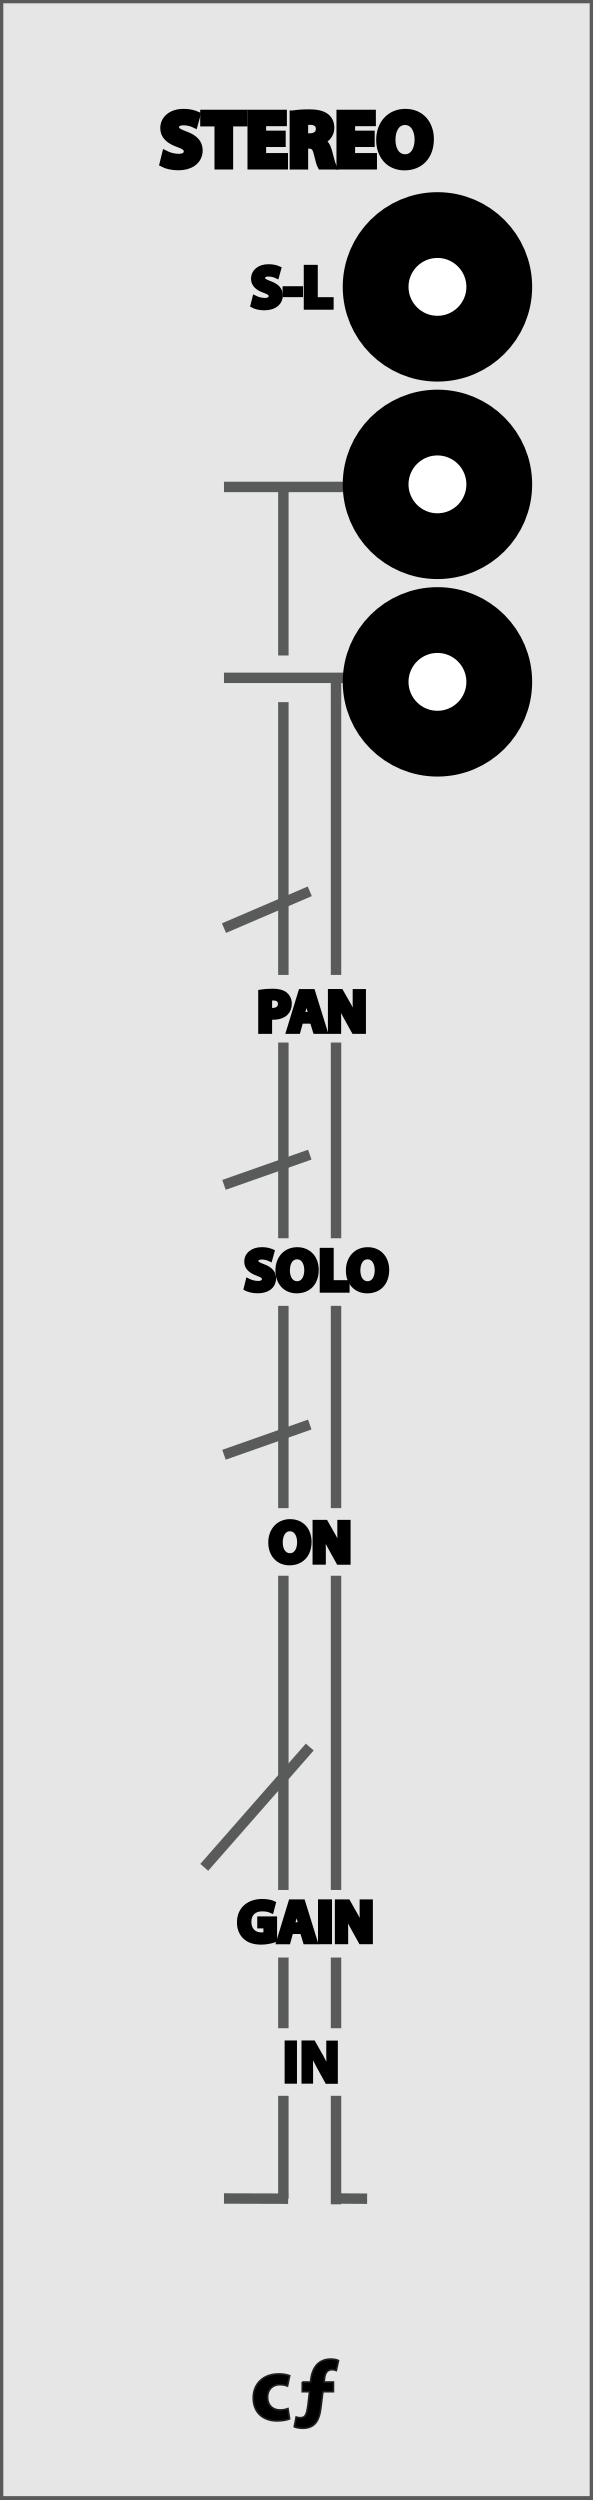
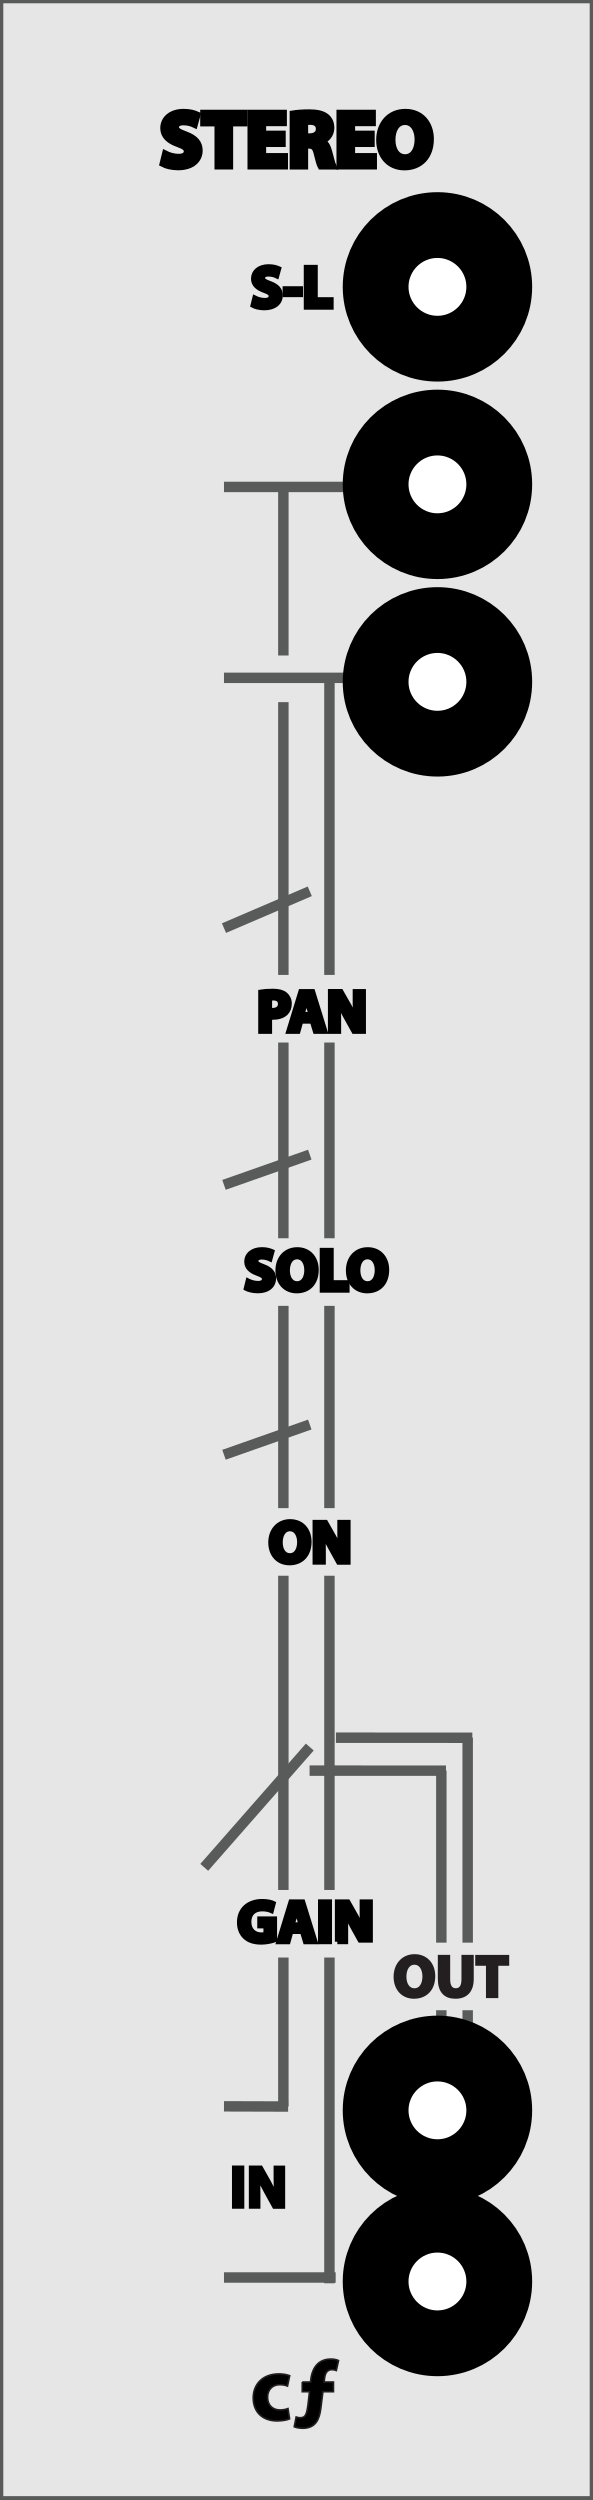
<svg xmlns="http://www.w3.org/2000/svg" version="1.1" id="svg4541" x="0px" y="0px" width="90.135px" height="380px" viewBox="0 0 90.135 380" enable-background="new 0 0 90.135 380" xml:space="preserve">
  <path id="path33453" fill="#E6E6E6" stroke="#595A5A" stroke-miterlimit="10" d="M0,0h90.135v379.912H0V0z" />
-   <line fill="none" stroke="#595A5A" stroke-width="1.586" stroke-miterlimit="10" x1="43.072" y1="74.014" x2="43.072" y2="334.202" />
-   <line fill="none" stroke="#595A5A" stroke-width="1.586" stroke-miterlimit="10" x1="51.075" y1="103.02" x2="51.075" y2="335.055" />
-   <line fill="none" stroke="#595A5A" stroke-width="1.586" stroke-miterlimit="10" x1="34.045" y1="334.172" x2="43.795" y2="334.202" />
-   <line fill="none" stroke="#595A5A" stroke-width="1.586" stroke-miterlimit="10" x1="51.023" y1="334.172" x2="55.804" y2="334.202" />
-   <rect x="32.99" y="308.292" fill="#E6E6E6" width="26.153" height="10.272" />
+   <line fill="none" stroke="#595A5A" stroke-width="1.586" stroke-miterlimit="10" x1="43.072" y1="74.014" x2="43.072" y2="320.192" />
+   <line fill="none" stroke="#595A5A" stroke-width="1.586" stroke-miterlimit="10" x1="50.074" y1="103.02" x2="50.074" y2="347.062" />
+   <line fill="none" stroke="#595A5A" stroke-width="1.586" stroke-miterlimit="10" x1="34.045" y1="320.162" x2="43.795" y2="320.192" />
+   <line fill="none" stroke="#595A5A" stroke-width="1.586" stroke-miterlimit="10" x1="51.022" y1="346.18" x2="34.045" y2="346.18" />
+   <rect x="14.979" y="327.299" fill="#E6E6E6" width="26.151" height="10.272" />
  <g>
-     <path stroke="#000000" stroke-width="0.5" stroke-miterlimit="10" d="M44.89,310.402v6.068h-1.376v-6.068H44.89z" />
-     <path stroke="#000000" stroke-width="0.5" stroke-miterlimit="10" d="M46.078,316.471v-6.066h1.604l1.26,2.229   c0.36,0.646,0.721,1.396,0.991,2.079h0.026c-0.09-0.801-0.116-1.62-0.116-2.523v-1.771h1.26v6.065h-1.44l-1.296-2.348   c-0.36-0.646-0.757-1.438-1.055-2.146L47.285,312c0.036,0.802,0.054,1.654,0.054,2.646v1.826h-1.261V316.471z" />
+     <path stroke="#000000" stroke-width="0.5" stroke-miterlimit="10" d="M36.885,329.409v6.068h-1.376v-6.068H36.885z" />
+     <path stroke="#000000" stroke-width="0.5" stroke-miterlimit="10" d="M38.073,335.478v-6.066h1.604l1.259,2.229   c0.359,0.646,0.72,1.396,0.99,2.079h0.026c-0.09-0.801-0.116-1.62-0.116-2.523v-1.771h1.259v6.065h-1.439l-1.295-2.348   c-0.36-0.646-0.757-1.438-1.055-2.146l-0.026,0.01c0.036,0.802,0.054,1.654,0.054,2.646v1.826h-1.26V335.478z" />
  </g>
  <rect x="8.978" y="287.275" fill="#E6E6E6" width="52.162" height="10.271" />
  <g>
    <path stroke="#231F20" stroke-width="0.25" stroke-miterlimit="10" d="M44.021,367.67c-0.378,0.168-1.092,0.309-1.905,0.309   c-2.213,0-3.628-1.346-3.628-3.502c0-2.004,1.373-3.643,3.922-3.643c0.561,0,1.177,0.1,1.625,0.268l-0.336,1.582   c-0.252-0.104-0.63-0.211-1.19-0.211c-1.121,0-1.849,0.799-1.835,1.92c0,1.26,0.84,1.92,1.877,1.92   c0.504,0,0.896-0.086,1.219-0.211L44.021,367.67z" />
-     <path stroke="#231F20" stroke-width="0.25" stroke-miterlimit="10" d="M45.937,362.066h1.274l0.042-0.448   c0.111-0.938,0.63-3.039,3.039-3.039c0.477,0,0.911,0.098,1.163,0.224l-0.336,1.514c-0.169-0.062-0.394-0.127-0.659-0.127   c-0.7,0-1.036,0.506-1.12,1.271l-0.084,0.605h1.429v1.479H49.08l-0.312,2.493c-0.211,1.709-0.785,3.062-2.771,3.062   c-0.575-0.015-1.065-0.125-1.275-0.231l0.294-1.479c0.21,0.084,0.434,0.105,0.659,0.105c0.7-0.021,0.938-0.396,1.139-1.982   l0.229-1.968H45.94v-1.479h-0.004V362.066z" />
+     <path stroke="#231F20" stroke-width="0.25" stroke-miterlimit="10" d="M45.937,362.066h1.274l0.042-0.448   c0.111-0.938,0.63-3.039,3.039-3.039c0.477,0,0.911,0.098,1.163,0.224l-0.336,1.514c-0.169-0.062-0.394-0.127-0.659-0.127   c-0.7,0-1.036,0.506-1.12,1.271l-0.084,0.605h1.429v1.479H49.08l-0.312,2.493c-0.211,1.709-0.785,3.062-2.771,3.062   c-0.575-0.015-1.065-0.125-1.275-0.23l0.294-1.479c0.21,0.084,0.434,0.104,0.659,0.104c0.7-0.021,0.938-0.396,1.139-1.981   l0.229-1.969H45.94v-1.479H45.937L45.937,362.066L45.937,362.066z" />
  </g>
  <g>
    <path stroke="#000000" stroke-width="0.75" stroke-miterlimit="10" d="M117.161,279.977h-1.628v-1.146h4.661v1.146h-1.655v4.916   h-1.377L117.161,279.977L117.161,279.977z" />
-     <path stroke="#000000" stroke-width="0.75" stroke-miterlimit="10" d="M120.924,278.904c0.44-0.07,1.099-0.125,1.828-0.125   c0.899,0,1.529,0.135,1.962,0.477c0.359,0.289,0.559,0.712,0.559,1.27c0,0.774-0.549,1.312-1.064,1.494v0.027   c0.423,0.172,0.65,0.576,0.812,1.135c0.188,0.688,0.377,1.479,0.492,1.711h-1.402c-0.103-0.172-0.24-0.666-0.422-1.414   c-0.162-0.756-0.428-0.963-0.979-0.973h-0.414v2.387h-1.354v-5.988H120.924L120.924,278.904z M122.282,281.516h0.539   c0.686,0,1.09-0.342,1.09-0.873c0-0.559-0.378-0.836-1.008-0.846c-0.334,0-0.521,0.027-0.621,0.045V281.516z" />
+     <path stroke="#000000" stroke-width="0.75" stroke-miterlimit="10" d="M120.924,278.904c0.44-0.07,1.099-0.125,1.828-0.125   c0.899,0,1.529,0.135,1.962,0.477c0.359,0.289,0.559,0.712,0.559,1.27c0,0.774-0.549,1.312-1.063,1.494v0.027   c0.423,0.172,0.649,0.576,0.812,1.135c0.188,0.688,0.377,1.479,0.492,1.711h-1.402c-0.103-0.172-0.239-0.666-0.422-1.414   c-0.162-0.756-0.428-0.963-0.979-0.973h-0.414v2.387h-1.354v-5.988H120.924L120.924,278.904z M122.282,281.516h0.539   c0.686,0,1.09-0.342,1.09-0.873c0-0.559-0.378-0.836-1.008-0.846c-0.334,0-0.521,0.027-0.621,0.045V281.516z" />
    <path stroke="#000000" stroke-width="0.75" stroke-miterlimit="10" d="M129.869,282.326h-2.231v1.439h2.493v1.127h-3.871v-6.068   h3.745v1.125h-2.367v1.261h2.231V282.326L129.869,282.326z" />
-     <path stroke="#000000" stroke-width="0.75" stroke-miterlimit="10" d="M131.11,283.479c0.367,0.189,0.937,0.379,1.521,0.379   c0.63,0,0.963-0.262,0.963-0.646c0-0.378-0.288-0.604-1.018-0.854c-1.009-0.354-1.666-0.906-1.666-1.791   c0-1.034,0.864-1.827,2.296-1.827c0.684,0,1.188,0.146,1.548,0.312l-0.306,1.104c-0.243-0.115-0.676-0.289-1.27-0.289   c-0.602,0-0.89,0.271-0.89,0.587c0,0.391,0.349,0.562,1.125,0.854c1.069,0.396,1.576,0.951,1.576,1.812   c0,1.021-0.783,1.886-2.449,1.886c-0.688,0-1.377-0.184-1.722-0.368L131.11,283.479z" />
+     <path stroke="#000000" stroke-width="0.75" stroke-miterlimit="10" d="M131.11,283.479c0.367,0.189,0.937,0.379,1.521,0.379   c0.63,0,0.963-0.262,0.963-0.646c0-0.378-0.288-0.604-1.018-0.854c-1.009-0.354-1.666-0.905-1.666-1.791   c0-1.033,0.864-1.826,2.296-1.826c0.684,0,1.188,0.146,1.548,0.312l-0.306,1.104c-0.243-0.115-0.676-0.289-1.27-0.289   c-0.603,0-0.891,0.271-0.891,0.587c0,0.392,0.35,0.562,1.125,0.854c1.068,0.396,1.576,0.95,1.576,1.812   c0,1.021-0.783,1.886-2.449,1.886c-0.688,0-1.377-0.184-1.723-0.367L131.11,283.479z" />
    <path stroke="#000000" stroke-width="0.75" stroke-miterlimit="10" d="M137.302,278.824v2.332h2.26v-2.332h1.369v6.068h-1.369   v-2.539h-2.26v2.539h-1.377v-6.068H137.302z" />
-     <path stroke="#000000" stroke-width="0.75" stroke-miterlimit="10" d="M147.681,281.795c0,1.99-1.207,3.196-2.979,3.196   c-1.803,0-2.854-1.359-2.854-3.089c0-1.818,1.154-3.178,2.945-3.178C146.663,278.725,147.681,280.121,147.681,281.795z    M143.296,281.876c0,1.188,0.559,2.026,1.477,2.026c0.936,0,1.459-0.883,1.459-2.062c0-1.089-0.521-2.025-1.467-2.025   C143.836,279.814,143.296,280.697,143.296,281.876z" />
+     <path stroke="#000000" stroke-width="0.75" stroke-miterlimit="10" d="M147.681,281.795c0,1.99-1.207,3.196-2.979,3.196   c-1.803,0-2.854-1.359-2.854-3.089c0-1.818,1.153-3.178,2.944-3.178C146.663,278.725,147.681,280.121,147.681,281.795z    M143.296,281.876c0,1.188,0.559,2.026,1.477,2.026c0.937,0,1.459-0.883,1.459-2.062c0-1.089-0.521-2.025-1.467-2.025   C143.836,279.814,143.296,280.697,143.296,281.876z" />
    <path stroke="#000000" stroke-width="0.75" stroke-miterlimit="10" d="M148.577,278.824h1.379v4.916h2.412v1.152h-3.791V278.824z" />
-     <path stroke="#000000" stroke-width="0.75" stroke-miterlimit="10" d="M153.177,278.904c0.506-0.08,1.162-0.125,1.855-0.125   c1.146,0,1.896,0.207,2.479,0.646c0.631,0.47,1.022,1.218,1.022,2.287c0,1.16-0.425,1.962-1.011,2.457   c-0.646,0.531-1.605,0.783-2.799,0.783c-0.711,0-1.223-0.046-1.562-0.093V278.9h0.004v0.004H153.177z M154.556,283.857   c0.116,0.021,0.305,0.021,0.479,0.021c1.239,0.015,2.057-0.675,2.057-2.124c0.013-1.261-0.729-1.928-1.905-1.928   c-0.312,0-0.504,0.021-0.621,0.055L154.556,283.857L154.556,283.857z" />
+     <path stroke="#000000" stroke-width="0.75" stroke-miterlimit="10" d="M153.177,278.904c0.506-0.08,1.162-0.125,1.855-0.125   c1.146,0,1.896,0.207,2.479,0.646c0.631,0.47,1.022,1.218,1.022,2.287c0,1.16-0.425,1.962-1.011,2.457   c-0.646,0.531-1.605,0.783-2.799,0.783c-0.711,0-1.224-0.046-1.562-0.093V278.9h0.004v0.004H153.177z M154.556,283.857   c0.116,0.021,0.305,0.021,0.479,0.021c1.239,0.015,2.057-0.675,2.057-2.124c0.013-1.261-0.729-1.928-1.905-1.928   c-0.312,0-0.504,0.021-0.621,0.055L154.556,283.857L154.556,283.857z" />
  </g>
  <rect x="8.978" y="188.215" fill="#E6E6E6" width="76.184" height="10.275" />
  <rect x="8.978" y="229.238" fill="#E6E6E6" width="76.184" height="10.275" />
  <rect x="8.978" y="148.189" fill="#E6E6E6" width="76.184" height="10.277" />
  <g enable-background="new    ">
-     <path d="M46.985,234.359c0,1.99-1.207,3.195-2.98,3.195c-1.801,0-2.854-1.359-2.854-3.093c0-1.813,1.162-3.178,2.953-3.178   C45.968,231.29,46.985,232.686,46.985,234.359z M42.601,234.441c0,1.188,0.558,2.021,1.477,2.021c0.927,0,1.458-0.883,1.458-2.062   c0-1.09-0.522-2.023-1.467-2.023C43.141,232.38,42.601,233.262,42.601,234.441z" />
-     <path d="M47.884,237.457v-6.066h1.602l1.267,2.229c0.354,0.639,0.722,1.396,0.985,2.074h0.025c-0.09-0.801-0.115-1.615-0.115-2.524   v-1.771h1.266v6.063H51.47l-1.296-2.341c-0.356-0.646-0.757-1.436-1.054-2.146l-0.026,0.008c0.036,0.807,0.058,1.658,0.058,2.646   v1.827L47.884,237.457L47.884,237.457z" />
+     <path d="M46.985,234.359c0,1.99-1.207,3.195-2.98,3.195c-1.801,0-2.854-1.359-2.854-3.094c0-1.812,1.162-3.178,2.953-3.178   C45.968,231.29,46.985,232.686,46.985,234.359z M42.601,234.441c0,1.188,0.558,2.021,1.477,2.021c0.927,0,1.458-0.883,1.458-2.062   c0-1.09-0.522-2.023-1.467-2.023C43.141,232.38,42.601,233.262,42.601,234.441z" />
+     <path d="M47.884,237.457v-6.066h1.602l1.268,2.229c0.354,0.639,0.723,1.396,0.984,2.073h0.025c-0.09-0.801-0.115-1.614-0.115-2.523   v-1.771h1.267v6.063H51.47l-1.296-2.341c-0.356-0.646-0.757-1.436-1.054-2.146l-0.026,0.008c0.036,0.808,0.058,1.658,0.058,2.646   v1.827L47.884,237.457L47.884,237.457z" />
  </g>
  <g enable-background="new    ">
-     <path fill="none" stroke="#000000" stroke-width="0.75" stroke-miterlimit="10" d="M46.985,234.359c0,1.99-1.207,3.195-2.98,3.195   c-1.801,0-2.854-1.359-2.854-3.093c0-1.813,1.162-3.178,2.953-3.178C45.968,231.29,46.985,232.686,46.985,234.359z M42.601,234.441   c0,1.188,0.558,2.021,1.477,2.021c0.927,0,1.458-0.883,1.458-2.062c0-1.09-0.522-2.023-1.467-2.023   C43.141,232.38,42.601,233.262,42.601,234.441z" />
-     <path fill="none" stroke="#000000" stroke-width="0.75" stroke-miterlimit="10" d="M47.884,237.457v-6.066h1.602l1.267,2.229   c0.354,0.639,0.722,1.396,0.985,2.074h0.025c-0.09-0.801-0.115-1.615-0.115-2.524v-1.771h1.266v6.063H51.47l-1.296-2.341   c-0.356-0.646-0.757-1.436-1.054-2.146l-0.026,0.008c0.036,0.807,0.058,1.658,0.058,2.646v1.827L47.884,237.457L47.884,237.457z" />
+     <path fill="none" stroke="#000000" stroke-width="0.75" stroke-miterlimit="10" d="M46.985,234.359c0,1.99-1.207,3.195-2.98,3.195   c-1.801,0-2.854-1.359-2.854-3.094c0-1.812,1.162-3.178,2.953-3.178C45.968,231.29,46.985,232.686,46.985,234.359z M42.601,234.441   c0,1.188,0.558,2.021,1.477,2.021c0.927,0,1.458-0.883,1.458-2.062c0-1.09-0.522-2.023-1.467-2.023   C43.141,232.38,42.601,233.262,42.601,234.441z" />
+     <path fill="none" stroke="#000000" stroke-width="0.75" stroke-miterlimit="10" d="M47.884,237.457v-6.066h1.602l1.268,2.229   c0.354,0.639,0.723,1.396,0.984,2.073h0.025c-0.09-0.801-0.115-1.614-0.115-2.523v-1.771h1.267v6.063H51.47l-1.296-2.341   c-0.356-0.646-0.757-1.436-1.054-2.146l-0.026,0.008c0.036,0.808,0.058,1.658,0.058,2.646v1.827L47.884,237.457L47.884,237.457z" />
  </g>
  <g>
    <path stroke="#000000" stroke-width="0.75" stroke-miterlimit="10" d="M41.739,294.867c-0.423,0.146-1.224,0.343-2.025,0.343   c-1.107,0-1.909-0.278-2.467-0.817c-0.558-0.521-0.864-1.312-0.855-2.207c0.009-2.018,1.477-3.168,3.466-3.168   c0.783,0,1.386,0.151,1.684,0.297l-0.288,1.104c-0.333-0.146-0.748-0.267-1.414-0.267c-1.144,0-2.008,0.646-2.008,1.968   c0,1.252,0.783,1.983,1.909,1.983c0.315,0,0.567-0.035,0.675-0.09v-1.271h-0.937v-1.071h2.26V294.867z" />
    <path stroke="#000000" stroke-width="0.75" stroke-miterlimit="10" d="M44.222,293.589l-0.432,1.56h-1.423l1.855-6.062h1.8   l1.881,6.062h-1.479l-0.468-1.56H44.222z M45.761,292.562l-0.377-1.287c-0.108-0.359-0.216-0.812-0.307-1.17h-0.018   c-0.09,0.354-0.18,0.812-0.279,1.17l-0.36,1.287H45.761z" />
    <path stroke="#000000" stroke-width="0.75" stroke-miterlimit="10" d="M50.09,289.079v6.065h-1.378v-6.065H50.09z" />
-     <path stroke="#000000" stroke-width="0.75" stroke-miterlimit="10" d="M51.276,295.146v-6.066h1.604l1.26,2.225   c0.36,0.639,0.721,1.396,0.99,2.078h0.027c-0.09-0.801-0.117-1.619-0.117-2.529v-1.771h1.261v6.065h-1.44l-1.297-2.342   c-0.354-0.646-0.756-1.437-1.053-2.146l-0.027,0.009c0.037,0.806,0.062,1.657,0.062,2.646v1.826h-1.269V295.146L51.276,295.146z" />
+     <path stroke="#000000" stroke-width="0.75" stroke-miterlimit="10" d="M51.276,295.146v-6.066h1.604l1.26,2.225   c0.36,0.639,0.721,1.396,0.99,2.078h0.027c-0.09-0.801-0.117-1.619-0.117-2.529v-1.771h1.261v6.065h-1.44l-1.297-2.342   c-0.354-0.646-0.756-1.438-1.053-2.146l-0.027,0.009c0.037,0.806,0.062,1.657,0.062,2.646v1.826h-1.27V295.146L51.276,295.146z" />
  </g>
  <line fill="none" stroke="#595A5A" stroke-width="1.586" stroke-miterlimit="10" x1="34.045" y1="221.124" x2="47.086" y2="216.529" />
  <line fill="none" stroke="#595A5A" stroke-width="1.586" stroke-miterlimit="10" x1="34.045" y1="180.099" x2="47.086" y2="175.504" />
  <rect x="39.94" y="99.638" fill="#E6E6E6" width="7.086" height="7.087" />
  <line fill="none" stroke="#595A5A" stroke-width="1.586" stroke-miterlimit="10" x1="34.045" y1="103.031" x2="62.103" y2="103.031" />
  <line fill="none" stroke="#595A5A" stroke-width="1.586" stroke-miterlimit="10" x1="34.045" y1="74.014" x2="62.103" y2="74.014" />
  <g enable-background="new    ">
-     <path d="M37.704,194.701c0.369,0.188,0.937,0.378,1.521,0.378c0.63,0,0.963-0.263,0.963-0.657c0-0.378-0.288-0.595-1.018-0.855   c-1.008-0.351-1.666-0.903-1.666-1.791c0-1.03,0.864-1.822,2.296-1.822c0.684,0,1.188,0.145,1.548,0.307l-0.306,1.104   c-0.243-0.113-0.675-0.284-1.269-0.284c-0.594,0-0.882,0.271-0.882,0.585c0,0.388,0.342,0.56,1.125,0.854   c1.071,0.396,1.575,0.953,1.575,1.812c0,1.021-0.783,1.882-2.449,1.882c-0.693,0-1.377-0.182-1.719-0.369L37.704,194.701z" />
+     <path d="M37.704,194.701c0.369,0.188,0.937,0.378,1.521,0.378c0.63,0,0.963-0.263,0.963-0.657c0-0.378-0.288-0.595-1.018-0.855   c-1.008-0.351-1.666-0.902-1.666-1.791c0-1.029,0.864-1.821,2.296-1.821c0.684,0,1.188,0.145,1.548,0.307l-0.306,1.104   c-0.243-0.113-0.675-0.284-1.269-0.284c-0.594,0-0.882,0.271-0.882,0.585c0,0.389,0.342,0.561,1.125,0.854   c1.071,0.396,1.575,0.953,1.575,1.812c0,1.021-0.783,1.882-2.449,1.882c-0.693,0-1.377-0.182-1.719-0.368L37.704,194.701z" />
    <path d="M48.073,193.018c0,1.989-1.207,3.195-2.98,3.195c-1.8,0-2.854-1.359-2.854-3.088c0-1.818,1.162-3.178,2.953-3.178   C47.056,189.947,48.073,191.343,48.073,193.018z M43.689,193.1c0,1.188,0.558,2.024,1.476,2.024c0.928,0,1.459-0.883,1.459-2.062   c0-1.09-0.521-2.025-1.468-2.025C44.229,191.037,43.689,191.919,43.689,193.1z" />
    <path d="M48.972,190.047h1.377v4.915h2.414v1.151h-3.791V190.047z" />
    <path d="M58.783,193.018c0,1.989-1.206,3.195-2.979,3.195c-1.801,0-2.854-1.359-2.854-3.088c0-1.818,1.16-3.178,2.953-3.178   C57.767,189.947,58.783,191.343,58.783,193.018z M54.399,193.1c0,1.188,0.558,2.024,1.476,2.024c0.929,0,1.458-0.883,1.458-2.062   c0-1.09-0.521-2.025-1.467-2.025C54.938,191.037,54.399,191.919,54.399,193.1z" />
  </g>
  <g enable-background="new    ">
    <g>
-       <path d="M39.144,196.579c-0.794,0-1.527-0.209-1.901-0.416l-0.251-0.14l0.46-1.871l0.421,0.215    c0.155,0.078,0.71,0.337,1.351,0.337c0.177,0,0.588-0.027,0.588-0.282c0-0.085,0-0.229-0.769-0.502    c-1.27-0.441-1.915-1.163-1.915-2.145c0-1.297,1.098-2.208,2.671-2.208c0.629,0,1.202,0.114,1.702,0.34l0.293,0.132l-0.511,1.854    l-0.404-0.193c-0.352-0.168-0.714-0.25-1.107-0.25c-0.294,0-0.507,0.088-0.507,0.21c0,0.128,0.215,0.251,0.883,0.504    c1.222,0.452,1.817,1.159,1.817,2.16C41.968,195.363,41.228,196.579,39.144,196.579z M37.864,195.619    c0.326,0.115,0.801,0.21,1.28,0.21c1.279,0,2.074-0.577,2.074-1.507c0-0.479-0.158-1.024-1.331-1.458    c-0.706-0.269-1.37-0.519-1.37-1.206c0-0.479,0.389-0.96,1.257-0.96c0.351,0,0.692,0.054,1.019,0.159l0.104-0.376    c-0.331-0.105-0.698-0.159-1.096-0.159c-1.149,0-1.921,0.584-1.921,1.453c0,0.229,0,0.945,1.414,1.437    c0.644,0.229,1.27,0.513,1.27,1.21c0,0.477-0.351,1.032-1.338,1.032c-0.496,0-0.94-0.116-1.263-0.233L37.864,195.619z" />
+       <path d="M39.144,196.579c-0.794,0-1.527-0.209-1.901-0.416l-0.251-0.14l0.46-1.871l0.421,0.215    c0.155,0.078,0.71,0.337,1.351,0.337c0.177,0,0.588-0.027,0.588-0.282c0-0.085,0-0.229-0.769-0.502    c-1.27-0.441-1.915-1.163-1.915-2.145c0-1.297,1.098-2.208,2.671-2.208c0.629,0,1.202,0.114,1.702,0.34l0.293,0.132l-0.511,1.854    l-0.404-0.192c-0.352-0.168-0.714-0.25-1.107-0.25c-0.294,0-0.507,0.088-0.507,0.21c0,0.128,0.215,0.251,0.883,0.504    c1.222,0.452,1.817,1.159,1.817,2.16C41.968,195.363,41.228,196.579,39.144,196.579z M37.864,195.619    c0.326,0.115,0.801,0.21,1.28,0.21c1.279,0,2.074-0.577,2.074-1.507c0-0.479-0.158-1.024-1.331-1.458    c-0.706-0.269-1.37-0.519-1.37-1.206c0-0.479,0.389-0.96,1.257-0.96c0.351,0,0.692,0.054,1.019,0.159l0.104-0.376    c-0.331-0.105-0.698-0.159-1.096-0.159c-1.149,0-1.921,0.584-1.921,1.453c0,0.229,0,0.945,1.414,1.437    c0.644,0.229,1.27,0.513,1.27,1.21c0,0.477-0.351,1.032-1.338,1.032c-0.496,0-0.94-0.116-1.263-0.233L37.864,195.619z" />
    </g>
    <g>
      <path d="M45.093,196.588c-1.901,0-3.229-1.424-3.229-3.463c0-2.092,1.369-3.553,3.328-3.553c1.917,0,3.256,1.417,3.256,3.445    C48.448,195.188,47.131,196.588,45.093,196.588z M45.192,190.322c-1.542,0-2.578,1.126-2.578,2.803    c0,1.352,0.767,2.713,2.479,2.713c1.607,0,2.605-1.081,2.605-2.82C47.698,191.773,47.042,190.322,45.192,190.322z M45.165,195.499    c-1.107,0-1.851-0.965-1.851-2.399c0-1.457,0.74-2.438,1.842-2.438c1.085,0,1.843,0.986,1.843,2.4    C46.999,194.52,46.263,195.499,45.165,195.499z M45.156,191.412c-0.806,0-1.092,0.908-1.092,1.688    c0,0.762,0.289,1.649,1.101,1.649c0.8,0,1.084-0.908,1.084-1.687C46.249,192.241,45.911,191.412,45.156,191.412z" />
    </g>
    <g>
      <path d="M53.138,196.489h-4.541v-6.817h2.127v4.915h2.414V196.489z M49.347,195.739h3.041v-0.402h-2.414v-4.915h-0.627V195.739z" />
    </g>
    <g>
      <path d="M55.804,196.588c-1.9,0-3.229-1.424-3.229-3.463c0-2.092,1.367-3.553,3.328-3.553c1.916,0,3.256,1.417,3.256,3.445    C59.158,195.188,57.842,196.588,55.804,196.588z M55.901,190.322c-1.541,0-2.577,1.126-2.577,2.803    c0,1.352,0.767,2.713,2.479,2.713c1.604,0,2.604-1.081,2.604-2.82C58.408,191.773,57.752,190.322,55.901,190.322z M55.875,195.499    c-1.106,0-1.851-0.965-1.851-2.399c0-1.457,0.74-2.438,1.842-2.438c1.084,0,1.842,0.986,1.842,2.4    C57.708,194.52,56.972,195.499,55.875,195.499z M55.866,191.412c-0.807,0-1.092,0.908-1.092,1.688    c0,0.762,0.287,1.649,1.101,1.649c0.8,0,1.083-0.908,1.083-1.687C56.958,192.241,56.62,191.412,55.866,191.412z" />
    </g>
  </g>
  <g enable-background="new    ">
    <path d="M39.625,150.789c0.423-0.072,1.017-0.127,1.854-0.127c0.846,0,1.449,0.162,1.854,0.486   c0.387,0.307,0.648,0.811,0.648,1.404c0,0.595-0.198,1.099-0.558,1.44c-0.468,0.441-1.162,0.64-1.972,0.64   c-0.18,0-0.342-0.009-0.468-0.027v2.17h-1.359L39.625,150.789L39.625,150.789z M40.984,153.543   c0.117,0.027,0.261,0.036,0.459,0.036c0.729,0,1.18-0.369,1.18-0.99c0-0.558-0.387-0.891-1.072-0.891   c-0.279,0-0.468,0.026-0.567,0.054V153.543z" />
-     <path d="M45.728,155.218l-0.433,1.558h-1.423l1.855-6.067h1.799l1.883,6.067h-1.477l-0.475-1.558H45.728z M47.267,154.191   l-0.379-1.287c-0.104-0.36-0.216-0.811-0.306-1.17h-0.019c-0.09,0.359-0.186,0.818-0.278,1.17l-0.36,1.287H47.267z" />
-     <path d="M50.218,156.775v-6.067h1.602l1.267,2.224c0.354,0.639,0.724,1.395,0.985,2.079h0.025c-0.09-0.801-0.115-1.62-0.115-2.529   v-1.773h1.266v6.067H53.8l-1.296-2.341c-0.36-0.648-0.757-1.432-1.054-2.143l-0.026,0.009c0.036,0.802,0.054,1.657,0.054,2.647   v1.827H50.218L50.218,156.775z" />
+     <path d="M45.728,155.218l-0.433,1.558h-1.423l1.855-6.067h1.799l1.883,6.067h-1.477l-0.476-1.558H45.728z M47.267,154.191   l-0.379-1.287c-0.104-0.36-0.216-0.811-0.306-1.17h-0.019c-0.09,0.359-0.187,0.818-0.278,1.17l-0.36,1.287H47.267z" />
+     <path d="M50.218,156.775v-6.067h1.602l1.268,2.224c0.354,0.639,0.725,1.395,0.984,2.079h0.025c-0.09-0.801-0.115-1.62-0.115-2.529   v-1.773h1.267v6.067H53.8l-1.296-2.341c-0.36-0.648-0.757-1.432-1.054-2.143l-0.026,0.009c0.036,0.802,0.054,1.657,0.054,2.647   v1.827H50.218L50.218,156.775z" />
  </g>
  <g enable-background="new    ">
    <path fill="none" stroke="#000000" stroke-width="0.75" stroke-miterlimit="10" d="M39.625,150.789   c0.423-0.072,1.017-0.127,1.854-0.127c0.846,0,1.449,0.162,1.854,0.486c0.387,0.307,0.648,0.811,0.648,1.404   c0,0.595-0.198,1.099-0.558,1.44c-0.468,0.441-1.162,0.64-1.972,0.64c-0.18,0-0.342-0.009-0.468-0.027v2.17h-1.359L39.625,150.789   L39.625,150.789z M40.984,153.543c0.117,0.027,0.261,0.036,0.459,0.036c0.729,0,1.18-0.369,1.18-0.99   c0-0.558-0.387-0.891-1.072-0.891c-0.279,0-0.468,0.026-0.567,0.054V153.543z" />
-     <path fill="none" stroke="#000000" stroke-width="0.75" stroke-miterlimit="10" d="M45.728,155.218l-0.433,1.558h-1.423   l1.855-6.067h1.799l1.883,6.067h-1.477l-0.475-1.558H45.728z M47.267,154.191l-0.379-1.287c-0.104-0.36-0.216-0.811-0.306-1.17   h-0.019c-0.09,0.359-0.186,0.818-0.278,1.17l-0.36,1.287H47.267z" />
-     <path fill="none" stroke="#000000" stroke-width="0.75" stroke-miterlimit="10" d="M50.218,156.775v-6.067h1.602l1.267,2.224   c0.354,0.639,0.724,1.395,0.985,2.079h0.025c-0.09-0.801-0.115-1.62-0.115-2.529v-1.773h1.266v6.067H53.8l-1.296-2.341   c-0.36-0.648-0.757-1.432-1.054-2.143l-0.026,0.009c0.036,0.802,0.054,1.657,0.054,2.647v1.827H50.218L50.218,156.775z" />
+     <path fill="none" stroke="#000000" stroke-width="0.75" stroke-miterlimit="10" d="M45.728,155.218l-0.433,1.558h-1.423   l1.855-6.067h1.799l1.883,6.067h-1.477l-0.476-1.558H45.728z M47.267,154.191l-0.379-1.287c-0.104-0.36-0.216-0.811-0.306-1.17   h-0.019c-0.09,0.359-0.187,0.818-0.278,1.17l-0.36,1.287H47.267z" />
+     <path fill="none" stroke="#000000" stroke-width="0.75" stroke-miterlimit="10" d="M50.218,156.775v-6.067h1.602l1.268,2.224   c0.354,0.639,0.725,1.395,0.984,2.079h0.025c-0.09-0.801-0.115-1.62-0.115-2.529v-1.773h1.267v6.067H53.8l-1.296-2.341   c-0.36-0.648-0.757-1.432-1.054-2.143l-0.026,0.009c0.036,0.802,0.054,1.657,0.054,2.647v1.827H50.218L50.218,156.775z" />
  </g>
  <text transform="matrix(1 0 0 1 115.0869 211.791)" font-family="'MyriadPro-Bold'" font-size="9">PAN</text>
  <text transform="matrix(1 0 0 1 115.0869 211.791)" fill="none" stroke="#000000" stroke-width="0.75" stroke-miterlimit="10" font-family="'MyriadPro-Bold'" font-size="9">PAN</text>
  <circle fill="#FFFFFF" stroke="#000000" stroke-width="10" stroke-miterlimit="10" cx="66.492" cy="73.624" r="9.395" />
  <circle fill="#FFFFFF" stroke="#000000" stroke-width="10" stroke-miterlimit="10" cx="66.492" cy="43.605" r="9.395" />
  <circle fill="#FFFFFF" stroke="#000000" stroke-width="10" stroke-miterlimit="10" cx="66.492" cy="103.643" r="9.395" />
  <g id="g13122_1_" transform="matrix(0.2760238,0,0,0.2760238,354.0962,57.73635)">
    <g id="g13178_1_" transform="translate(-167.0764,-20.55757)">
      <g id="g13224_1_" transform="translate(-99.2314,6.094906)">
        <g id="path30351_1_">
          <path fill="#212121" d="M-505.978,929.344c0-5.887-4.826-10.702-10.713-10.702h-82.293      c-5.894,0-10.72,4.815-10.72,10.702v125.067c0,5.887,4.826,10.717,10.72,10.717h82.293c5.887,0,10.713-4.829,10.713-10.717      V929.344L-505.978,929.344z" />
        </g>
      </g>
    </g>
  </g>
  <g>
    <path fill="#FFFFFF" stroke="#FFFFFF" stroke-width="0.5" stroke-miterlimit="10" d="M123.942,313.374   c0,1.989-1.207,3.194-2.98,3.194c-1.8,0-2.854-1.358-2.854-3.088c0-1.817,1.16-3.188,2.953-3.188   C122.925,310.305,123.942,311.699,123.942,313.374z M119.558,313.455c0,1.188,0.562,2.025,1.479,2.025   c0.928,0,1.459-0.883,1.459-2.062c0-1.09-0.521-2.025-1.47-2.025C120.099,311.395,119.558,312.275,119.558,313.455z" />
-     <path fill="#FFFFFF" stroke="#FFFFFF" stroke-width="0.5" stroke-miterlimit="10" d="M126.209,310.402v3.492   c0,1.045,0.396,1.576,1.099,1.576c0.729,0,1.115-0.521,1.115-1.576v-3.492h1.369v3.402c0,1.856-0.945,2.764-2.529,2.764   c-1.531,0-2.432-0.846-2.432-2.78v-3.386H126.209L126.209,310.402z" />
+     <path fill="#FFFFFF" stroke="#FFFFFF" stroke-width="0.5" stroke-miterlimit="10" d="M126.209,310.402v3.492   c0,1.045,0.396,1.576,1.099,1.576c0.729,0,1.115-0.521,1.115-1.576v-3.492h1.369v3.402c0,1.855-0.945,2.764-2.529,2.764   c-1.531,0-2.432-0.846-2.432-2.78v-3.386H126.209L126.209,310.402z" />
    <path fill="#FFFFFF" stroke="#FFFFFF" stroke-width="0.5" stroke-miterlimit="10" d="M132.149,311.557h-1.631v-1.152h4.664v1.152   h-1.656v4.914h-1.377V311.557z" />
  </g>
  <line fill="none" stroke="#595A5A" stroke-width="1.586" stroke-miterlimit="10" x1="34.045" y1="141.073" x2="47.086" y2="135.477" />
  <line fill="none" stroke="#595A5A" stroke-width="1.586" stroke-miterlimit="10" x1="31.043" y1="283.838" x2="47.086" y2="265.55" />
  <g enable-background="new    ">
    <path d="M38.728,45.287c0.369,0.188,0.937,0.378,1.521,0.378c0.63,0,0.963-0.262,0.963-0.657c0-0.378-0.288-0.595-1.018-0.855   c-1.008-0.351-1.666-0.909-1.666-1.791c0-1.036,0.864-1.828,2.296-1.828c0.684,0,1.188,0.145,1.548,0.307l-0.306,1.106   c-0.243-0.116-0.675-0.287-1.269-0.287c-0.594,0-0.882,0.27-0.882,0.585c0,0.387,0.342,0.558,1.125,0.854   c1.071,0.396,1.575,0.955,1.575,1.81c0,1.018-0.783,1.882-2.449,1.882c-0.693,0-1.377-0.18-1.719-0.369L38.728,45.287z" />
-     <path d="M45.685,43.882v0.909h-2.357v-0.909H45.685z" />
+     <path d="M45.685,43.882v0.909h-2.356v-0.909H45.685z" />
    <path d="M46.548,40.632h1.377v4.915h2.413V46.7h-3.79V40.632z" />
  </g>
  <g enable-background="new    ">
    <path fill="none" stroke="#000000" stroke-width="0.75" stroke-miterlimit="10" d="M38.728,45.287   c0.369,0.188,0.937,0.378,1.521,0.378c0.63,0,0.963-0.262,0.963-0.657c0-0.378-0.288-0.595-1.018-0.855   c-1.008-0.351-1.666-0.909-1.666-1.791c0-1.036,0.864-1.828,2.296-1.828c0.684,0,1.188,0.145,1.548,0.307l-0.306,1.106   c-0.243-0.116-0.675-0.287-1.269-0.287c-0.594,0-0.882,0.27-0.882,0.585c0,0.387,0.342,0.558,1.125,0.854   c1.071,0.396,1.575,0.955,1.575,1.81c0,1.018-0.783,1.882-2.449,1.882c-0.693,0-1.377-0.18-1.719-0.369L38.728,45.287z" />
-     <path fill="none" stroke="#000000" stroke-width="0.75" stroke-miterlimit="10" d="M45.685,43.882v0.909h-2.357v-0.909H45.685z" />
+     <path fill="none" stroke="#000000" stroke-width="0.75" stroke-miterlimit="10" d="M45.685,43.882v0.909h-2.356v-0.909H45.685z" />
    <path fill="none" stroke="#000000" stroke-width="0.75" stroke-miterlimit="10" d="M46.548,40.632h1.377v4.915h2.413V46.7h-3.79   V40.632z" />
  </g>
  <g>
    <path stroke="#000000" stroke-miterlimit="10" d="M25.123,23.38c0.492,0.252,1.247,0.503,2.027,0.503   c0.839,0,1.283-0.348,1.283-0.875c0-0.503-0.384-0.792-1.355-1.139c-1.343-0.468-2.219-1.211-2.219-2.387   c0-1.379,1.151-2.435,3.058-2.435c0.912,0,1.583,0.192,2.063,0.408l-0.408,1.475c-0.324-0.156-0.9-0.384-1.691-0.384   s-1.175,0.36-1.175,0.78c0,0.516,0.456,0.743,1.499,1.139c1.427,0.528,2.099,1.271,2.099,2.411c0,1.355-1.043,2.507-3.262,2.507   c-0.923,0-1.835-0.24-2.291-0.492L25.123,23.38z" />
    <path stroke="#000000" stroke-miterlimit="10" d="M33.102,18.715h-2.171V17.18h6.213v1.535h-2.207v6.548h-1.835V18.715z" />
-     <path stroke="#000000" stroke-miterlimit="10" d="M42.928,21.845h-2.975v1.919h3.322v1.499h-5.157V17.18h4.989v1.499h-3.154v1.679   h2.975V21.845z" />
-     <path stroke="#000000" stroke-miterlimit="10" d="M44.527,17.288c0.588-0.096,1.463-0.168,2.434-0.168   c1.2,0,2.039,0.18,2.615,0.636c0.479,0.384,0.743,0.947,0.743,1.691c0,1.032-0.731,1.739-1.427,1.991v0.036   c0.563,0.228,0.875,0.768,1.079,1.511c0.252,0.912,0.504,1.967,0.66,2.279h-1.871c-0.132-0.228-0.324-0.888-0.564-1.883   c-0.216-1.008-0.563-1.283-1.307-1.295h-0.552v3.178h-1.811V17.288z M46.338,20.766h0.72c0.911,0,1.451-0.456,1.451-1.164   c0-0.743-0.504-1.115-1.344-1.127c-0.443,0-0.695,0.036-0.827,0.06V20.766z" />
-     <path stroke="#000000" stroke-miterlimit="10" d="M56.452,21.845h-2.974v1.919h3.322v1.499h-5.157V17.18h4.989v1.499h-3.154v1.679   h2.974V21.845z" />
-     <path stroke="#000000" stroke-miterlimit="10" d="M65.45,21.137c0,2.651-1.607,4.258-3.97,4.258c-2.398,0-3.802-1.811-3.802-4.114   c0-2.422,1.547-4.233,3.934-4.233C64.095,17.048,65.45,18.907,65.45,21.137z M59.609,21.246c0,1.583,0.744,2.698,1.967,2.698   c1.235,0,1.943-1.175,1.943-2.747c0-1.451-0.695-2.698-1.955-2.698C60.329,18.499,59.609,19.674,59.609,21.246z" />
+     <path stroke="#000000" stroke-miterlimit="10" d="M42.928,21.845h-2.975v1.919h3.322v1.499h-5.157V17.18h4.989v1.499h-3.154v1.679   h2.975V21.845L42.928,21.845z" />
+     <path stroke="#000000" stroke-miterlimit="10" d="M44.527,17.288c0.588-0.096,1.463-0.168,2.434-0.168   c1.2,0,2.039,0.18,2.615,0.636c0.479,0.384,0.743,0.947,0.743,1.691c0,1.032-0.731,1.739-1.428,1.991v0.036   c0.563,0.228,0.875,0.768,1.08,1.511c0.252,0.912,0.504,1.967,0.659,2.279H48.76c-0.132-0.228-0.323-0.888-0.563-1.883   c-0.217-1.008-0.563-1.283-1.307-1.295h-0.553v3.178h-1.811L44.527,17.288L44.527,17.288z M46.338,20.766h0.72   c0.911,0,1.451-0.456,1.451-1.164c0-0.743-0.504-1.115-1.344-1.127c-0.443,0-0.695,0.036-0.827,0.06V20.766z" />
+     <path stroke="#000000" stroke-miterlimit="10" d="M56.452,21.845h-2.975v1.919H56.8v1.499h-5.156V17.18h4.988v1.499h-3.154v1.679   h2.975V21.845z" />
+     <path stroke="#000000" stroke-miterlimit="10" d="M65.45,21.137c0,2.651-1.607,4.258-3.971,4.258c-2.397,0-3.801-1.811-3.801-4.114   c0-2.422,1.547-4.233,3.934-4.233C64.095,17.048,65.45,18.907,65.45,21.137z M59.608,21.246c0,1.583,0.744,2.698,1.968,2.698   c1.235,0,1.942-1.175,1.942-2.747c0-1.451-0.694-2.698-1.955-2.698C60.329,18.499,59.608,19.674,59.608,21.246z" />
+   </g>
+   <line fill="none" stroke="#595A5A" stroke-width="1.586" stroke-miterlimit="10" x1="51.06" y1="264.131" x2="71.794" y2="264.139" />
+   <line fill="none" stroke="#595A5A" stroke-width="1.586" stroke-miterlimit="10" x1="71.087" y1="264.119" x2="71.087" y2="317.191" />
+   <line fill="none" stroke="#595A5A" stroke-width="1.586" stroke-miterlimit="10" x1="47.056" y1="269.136" x2="67.79" y2="269.144" />
+   <line fill="none" stroke="#595A5A" stroke-width="1.586" stroke-miterlimit="10" x1="67.083" y1="269.124" x2="67.083" y2="322.196" />
+   <circle fill="#FFFFFF" stroke="#000000" stroke-width="10" stroke-miterlimit="10" cx="66.492" cy="320.773" r="9.395" />
+   <circle fill="#FFFFFF" stroke="#000000" stroke-width="10" stroke-miterlimit="10" cx="66.492" cy="346.787" r="9.395" />
+   <rect x="53.003" y="295.283" fill="#E6E6E6" width="26.152" height="10.272" />
+   <g>
+     <path fill="#231F20" stroke="#231F20" stroke-width="0.5" stroke-miterlimit="10" d="M65.909,300.365   c0,1.989-1.206,3.194-2.98,3.194c-1.8,0-2.854-1.358-2.854-3.088c0-1.817,1.16-3.188,2.953-3.188   C64.892,297.296,65.909,298.69,65.909,300.365z M61.524,300.446c0,1.188,0.559,2.025,1.477,2.025c0.928,0,1.459-0.883,1.459-2.062   c0-1.09-0.521-2.025-1.468-2.025C62.065,298.386,61.524,299.267,61.524,300.446z" />
+     <path fill="#231F20" stroke="#231F20" stroke-width="0.5" stroke-miterlimit="10" d="M68.176,297.394v3.492   c0,1.045,0.396,1.576,1.099,1.576c0.729,0,1.115-0.521,1.115-1.576v-3.492h1.369v3.402c0,1.856-0.945,2.764-2.529,2.764   c-1.531,0-2.432-0.846-2.432-2.78v-3.386H68.176L68.176,297.394z" />
+     <path fill="#231F20" stroke="#231F20" stroke-width="0.5" stroke-miterlimit="10" d="M74.116,298.548h-1.631v-1.152h4.664v1.152   h-1.656v4.914h-1.377V298.548z" />
  </g>
</svg>
